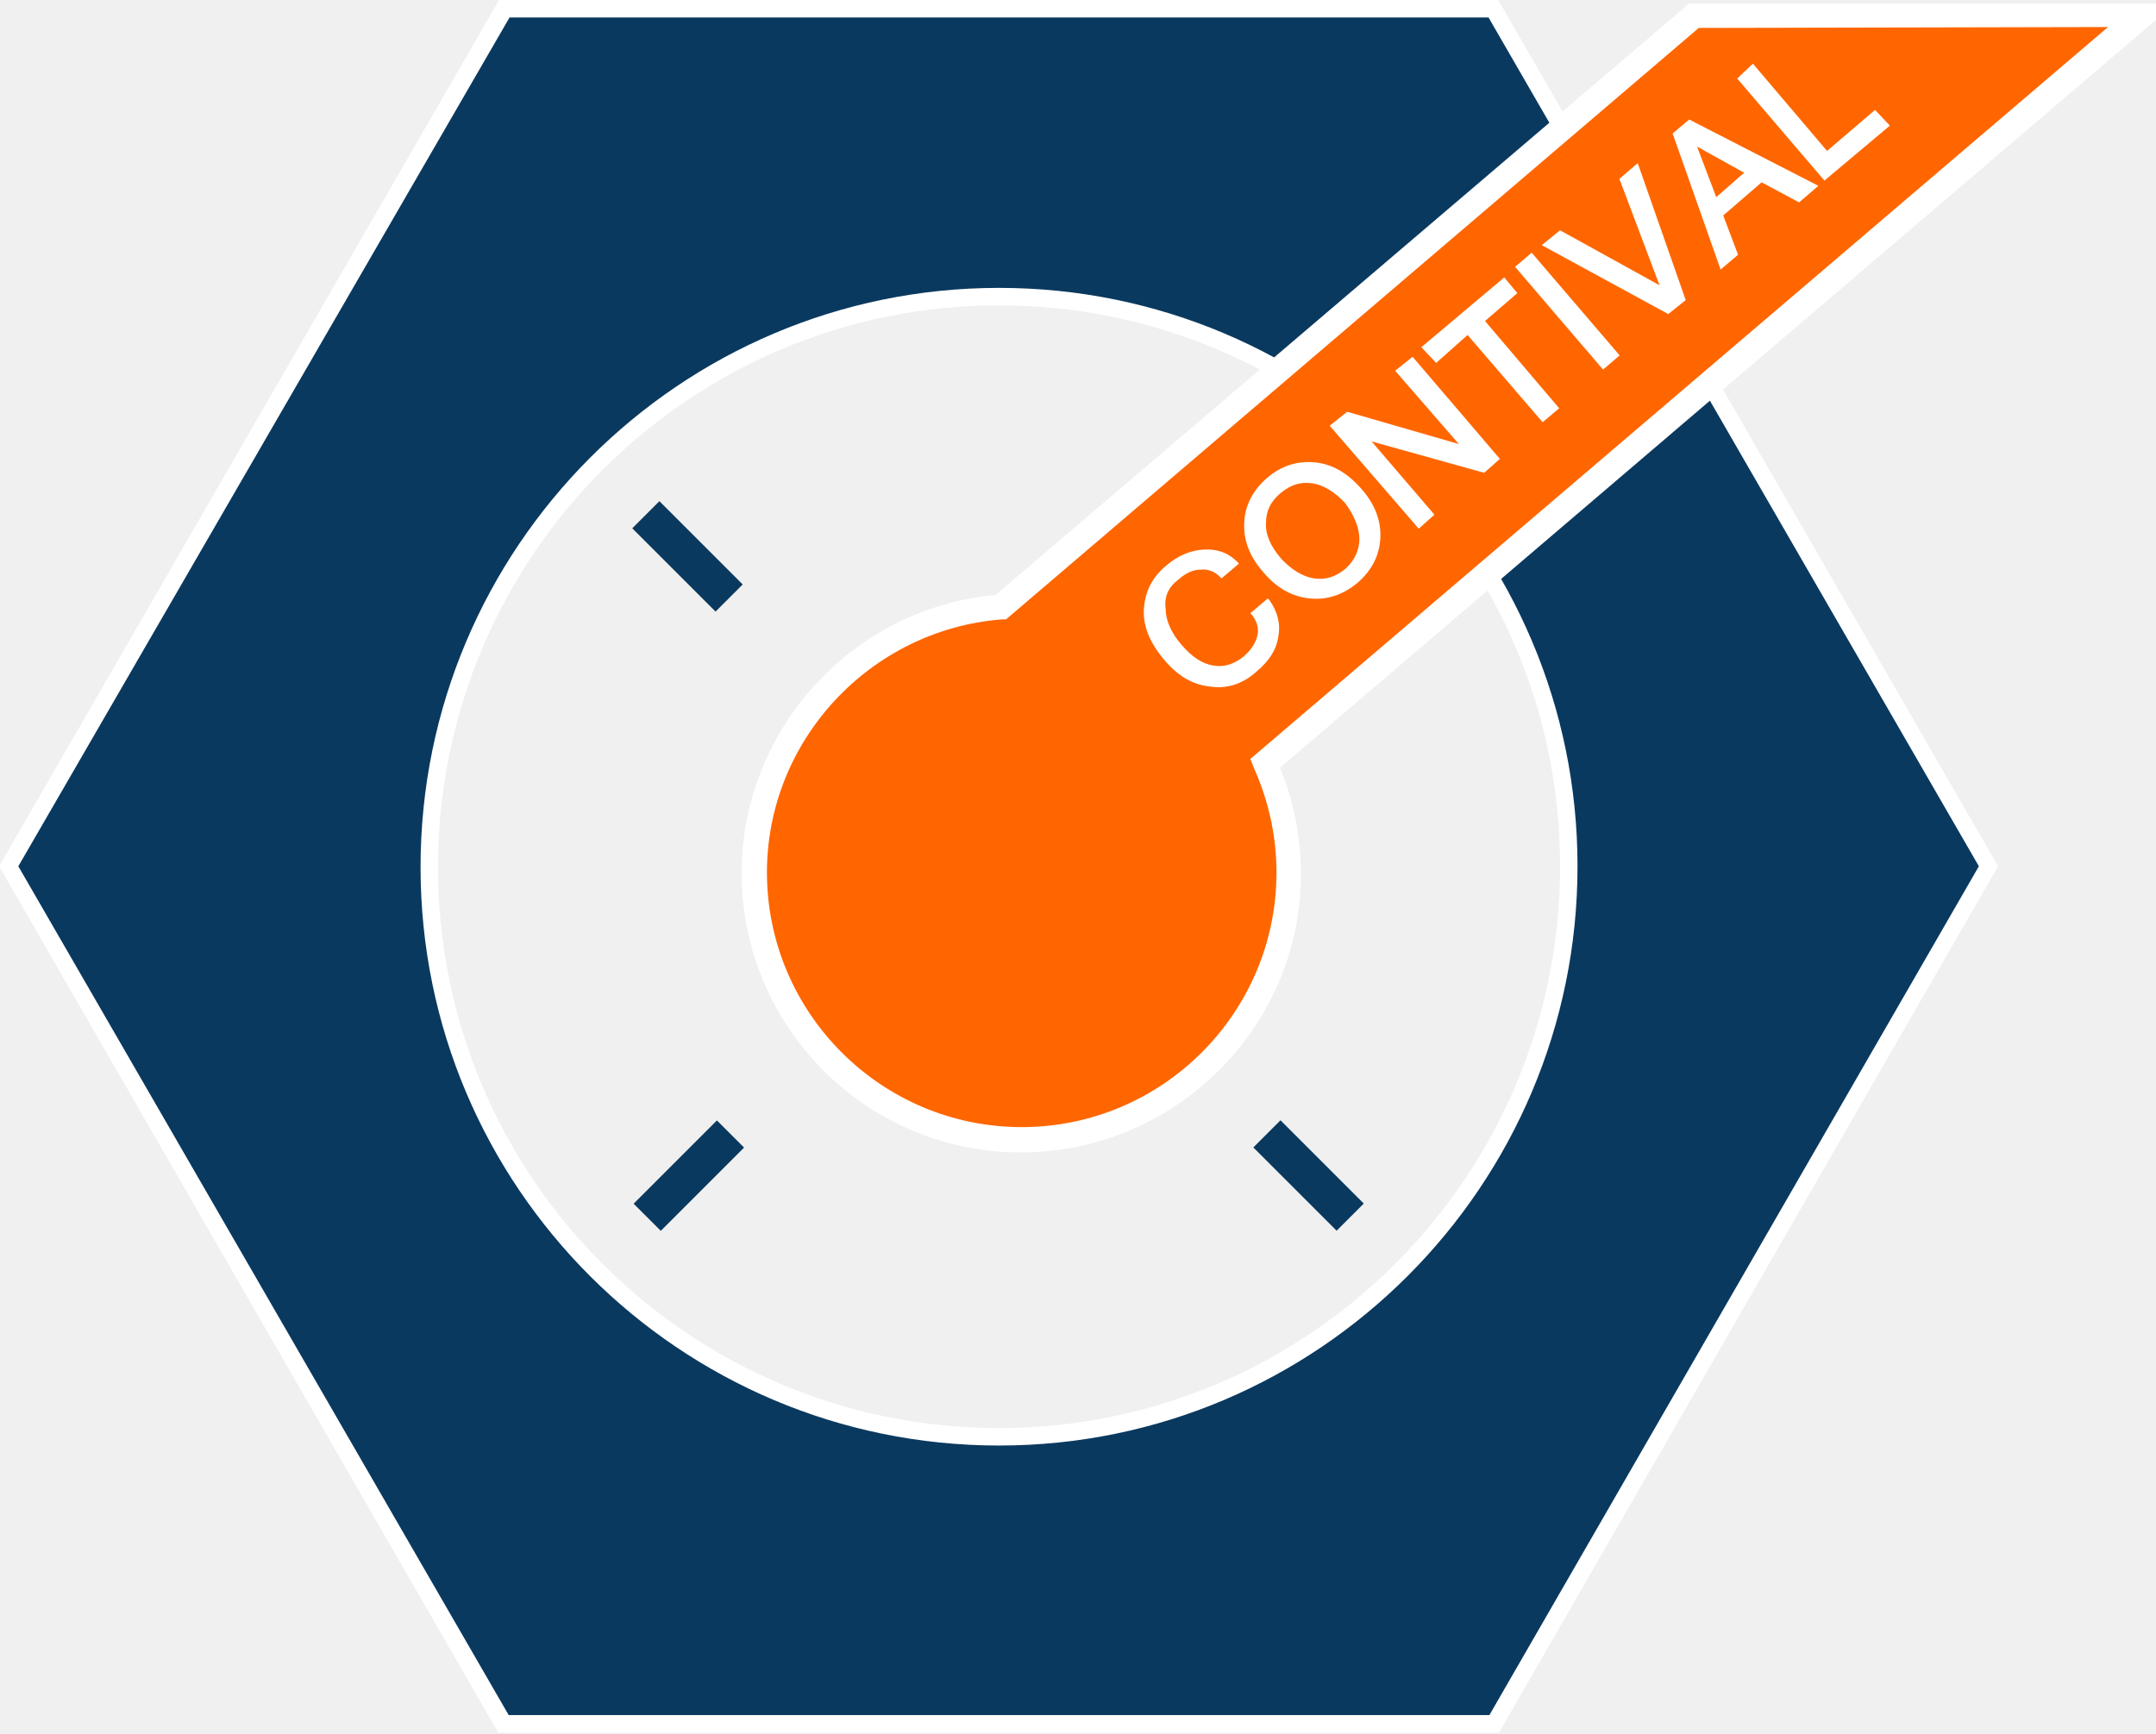
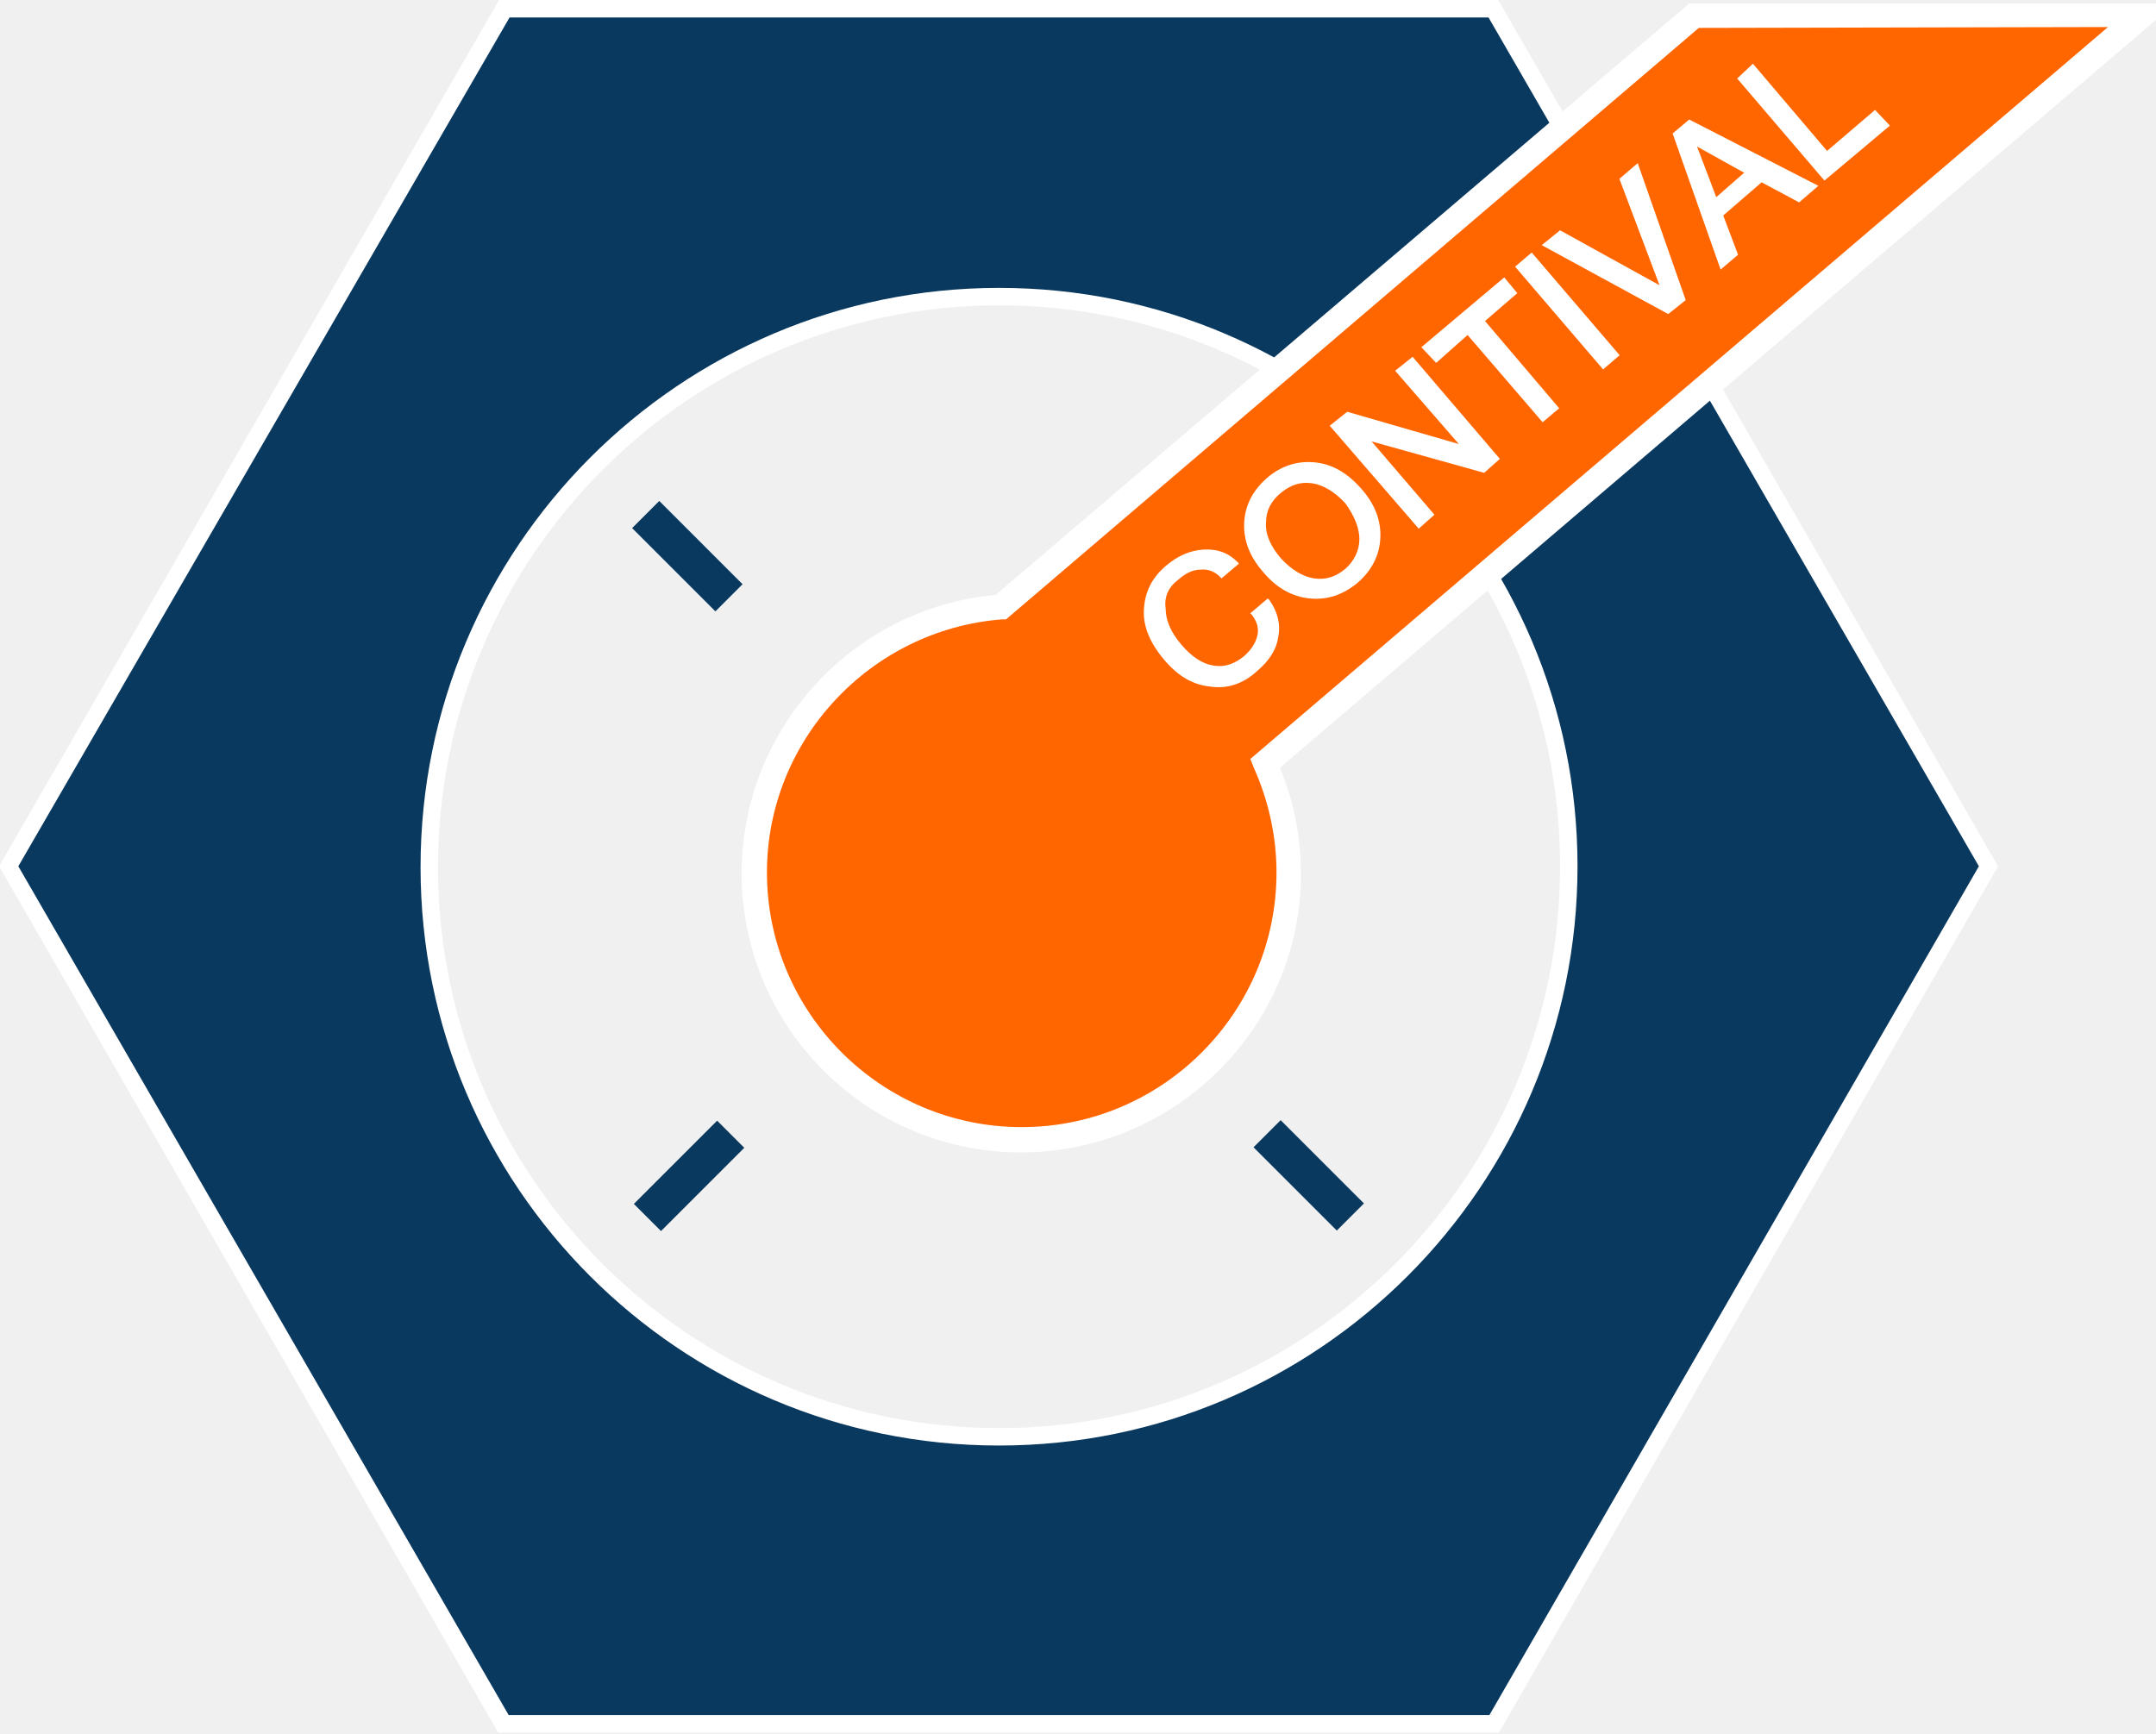
<svg xmlns="http://www.w3.org/2000/svg" version="1.1" id="Capa_2_00000010273255272315316600000007231487107293990280_" x="0px" y="0px" width="247.1px" height="198.7px" viewBox="0 0 247.1 198.7" style="enable-background:new 0 0 247.1 198.7;" xml:space="preserve">
  <style type="text/css">
	.st0{fill:#0A395F;}
	.st1{fill:#FFFFFF;}
	.st2{fill:#FF6600;}
</style>
+   <path class="st0" d="M171.2,1H57.8L1,99.3l56.7,98.3h113.5l56.7-98.3L171.2,1z M114.5,164.7c-36.1,0-65.3-29.2-65.3-65.3  S78.4,34,114.5,34s65.3,29.2,65.3,65.3S150.6,164.7,114.5,164.7z" />
+   <path class="st1" d="M171.8,198.6H57.1L-0.1,99.3L57.2,0h114.5l0.3,0.5l57,98.8L171.8,198.6z M58.3,196.6h112.4l56.1-97.3L170.6,2  H58.4L2.1,99.3L58.3,196.6z M114.5,165.7c-36.6,0-66.3-29.7-66.3-66.3S77.9,33,114.5,33s66.3,29.7,66.3,66.3  S151.1,165.7,114.5,165.7z M114.5,35C79,35,50.2,63.9,50.2,99.4s28.8,64.3,64.3,64.3s64.3-28.9,64.3-64.4S150,35,114.5,35z" />
  <g>
-     <path class="st0" d="M171.2,1H57.8L1,99.3l56.7,98.3h113.5l56.7-98.3L171.2,1z M114.5,164.7c-36.1,0-65.3-29.2-65.3-65.3   c0-36.1,29.2-65.4,65.3-65.4c36.1,0,65.3,29.2,65.3,65.3C179.8,135.4,150.6,164.7,114.5,164.7z" />
-     <path class="st1" d="M171.8,198.6H57.1L-0.1,99.3L57.2,0h114.5l0.3,0.5l57,98.8L171.8,198.6z M58.3,196.6h112.4l56.1-97.3L170.6,2   H58.4L2.1,99.3L58.3,196.6z M114.5,165.7c-36.6,0-66.3-29.7-66.3-66.3c0-36.6,29.7-66.4,66.3-66.4s66.3,29.7,66.3,66.3   C180.8,135.9,151.1,165.7,114.5,165.7z M114.5,35C79,35,50.2,63.9,50.2,99.4c0,35.5,28.8,64.3,64.3,64.3   c35.5,0,64.3-28.9,64.3-64.4C178.8,63.8,150,35,114.5,35z" />
-   </g>
-   <g>
-     <rect x="76.6" y="57" transform="matrix(0.7071 -0.7071 0.7071 0.7071 -22.0057 74.4207)" class="st0" width="4.4" height="13.5" />
-     <rect x="147.8" y="128" transform="matrix(0.7071 -0.7071 0.7071 0.7071 -51.3723 145.5293)" class="st0" width="4.4" height="13.5" />
-     <rect x="72.2" y="132.6" transform="matrix(0.7071 -0.7071 0.7071 0.7071 -72.1932 95.271)" class="st0" width="13.5" height="4.4" />
-     <rect x="143.2" y="61.5" transform="matrix(0.7071 -0.7071 0.7071 0.7071 -1.114 124.7084)" class="st0" width="13.5" height="4.4" />
+     <rect x="76.6" y="57" transform="matrix(0.7071 -0.7071 0.7071 0.7071 -22.021 74.3943)" class="st0" width="4.4" height="13.5" />
+     <rect x="147.8" y="128" transform="matrix(0.7071 -0.7071 0.7071 0.7071 -51.3533 145.5141)" class="st0" width="4.4" height="13.5" />
+     <rect x="72.2" y="132.6" transform="matrix(0.7071 -0.7071 0.7071 0.7071 -72.1677 95.2967)" class="st0" width="13.5" height="4.4" />
+     <rect x="143.2" y="61.5" transform="matrix(0.7071 -0.7071 0.7071 0.7071 -1.1359 124.6997)" class="st0" width="13.5" height="4.4" />
  </g>
  <g>
    <path class="st2" d="M245.4,1.7h-51.2l-79.5,67.8C98.9,70.7,86.5,83.9,86.5,100c0,16.9,13.7,30.6,30.6,30.6s30.6-13.7,30.6-30.6   c0-4.5-1-8.7-2.7-12.6L245.4,1.7z" />
    <path class="st1" d="M117,132.1c-17.7,0-32-14.4-32-32c0-16.5,12.7-30.4,29.1-31.9l79.5-67.8h55.7L146.7,88c1.6,3.9,2.4,8,2.4,12.2   C149.1,117.7,134.7,132.1,117,132.1z M194.7,3.2L115.3,71h-0.5c-15.1,1.2-26.9,13.9-26.9,29c0,16.1,13.1,29.2,29.2,29.2   s29.2-13.1,29.2-29.2c0-4.1-0.9-8.2-2.6-12l-0.4-1l98.3-83.9L194.7,3.2L194.7,3.2z" />
  </g>
  <g>
    <path class="st1" d="M135.1,66.4c0.8-0.7,1.6-1.1,2.5-1.1c0.8-0.1,1.6,0.2,2.2,0.8l0.2,0.2l2-1.7l-0.2-0.2   c-1.1-1.1-2.4-1.5-3.9-1.4s-2.9,0.7-4.2,1.8c-1.7,1.4-2.5,3.1-2.6,5.1c-0.1,1.9,0.7,3.8,2.3,5.7s3.3,2.9,5.3,3.1   c1.9,0.3,3.8-0.3,5.4-1.8c1.3-1.1,2.2-2.4,2.4-3.9c0.3-1.5-0.1-2.9-1-4.2l-0.2-0.2l-2,1.7l0.2,0.2c0.6,0.8,0.8,1.6,0.6,2.4   s-0.7,1.6-1.5,2.3c-1.1,0.9-2.2,1.3-3.5,1.1c-1.3-0.2-2.5-1-3.7-2.4s-1.8-2.8-1.8-4.1C133.4,68.4,133.9,67.3,135.1,66.4z" />
    <path class="st1" d="M145.2,54.8c-1.6,1.4-2.5,3.1-2.6,5.1s0.6,3.9,2.2,5.7c1.5,1.8,3.3,2.8,5.3,3s3.8-0.4,5.5-1.8   c1.6-1.4,2.5-3.1,2.6-5.1s-0.6-3.9-2.2-5.7s-3.3-2.8-5.3-3C148.7,52.8,146.8,53.4,145.2,54.8z M155.8,61.8c0,1.3-0.6,2.5-1.6,3.4   c-1.1,0.9-2.2,1.3-3.6,1.1c-1.3-0.2-2.6-1-3.8-2.3c-1.2-1.4-1.8-2.8-1.7-4.1c0-1.4,0.6-2.5,1.7-3.4c1.1-0.9,2.2-1.3,3.6-1.1   c1.3,0.2,2.6,1,3.8,2.3C155.2,59.1,155.8,60.5,155.8,61.8z" />
    <polygon class="st1" points="167.2,50.9 154.4,47.2 152.4,48.8 162.6,60.6 164.4,59 157.2,50.6 170.1,54.2 171.9,52.6 161.9,40.9    159.9,42.5  " />
    <polygon class="st1" points="164.6,41.6 168.2,38.4 176.8,48.4 178.7,46.8 170.2,36.8 173.9,33.6 172.4,31.8 162.9,39.8  " />
-     <rect x="178.4" y="27.9" transform="matrix(0.7596 -0.6504 0.6504 0.7596 19.9871 125.4291)" class="st1" width="2.5" height="15.5" />
+     <rect x="178.4" y="27.9" transform="matrix(0.7596 -0.6504 0.6504 0.7596 19.9893 125.4084)" class="st1" width="2.5" height="15.5" />
    <polygon class="st1" points="185.6,20.5 190.2,32.7 178.8,26.4 176.7,28.1 191.2,36 193.2,34.4 187.7,18.7  " />
    <path class="st1" d="M193.6,13.7l-1.9,1.6l5.5,15.6l2-1.7l-1.7-4.5l4.4-3.8l4.3,2.3l2.2-1.9L193.6,13.7z M196.7,22.6l-2.2-5.8   l5.4,3L196.7,22.6z" />
    <polygon class="st1" points="214.9,12.6 209.4,17.3 200.9,7.3 199.1,9 209.1,20.7 216.6,14.4  " />
  </g>
</svg>
